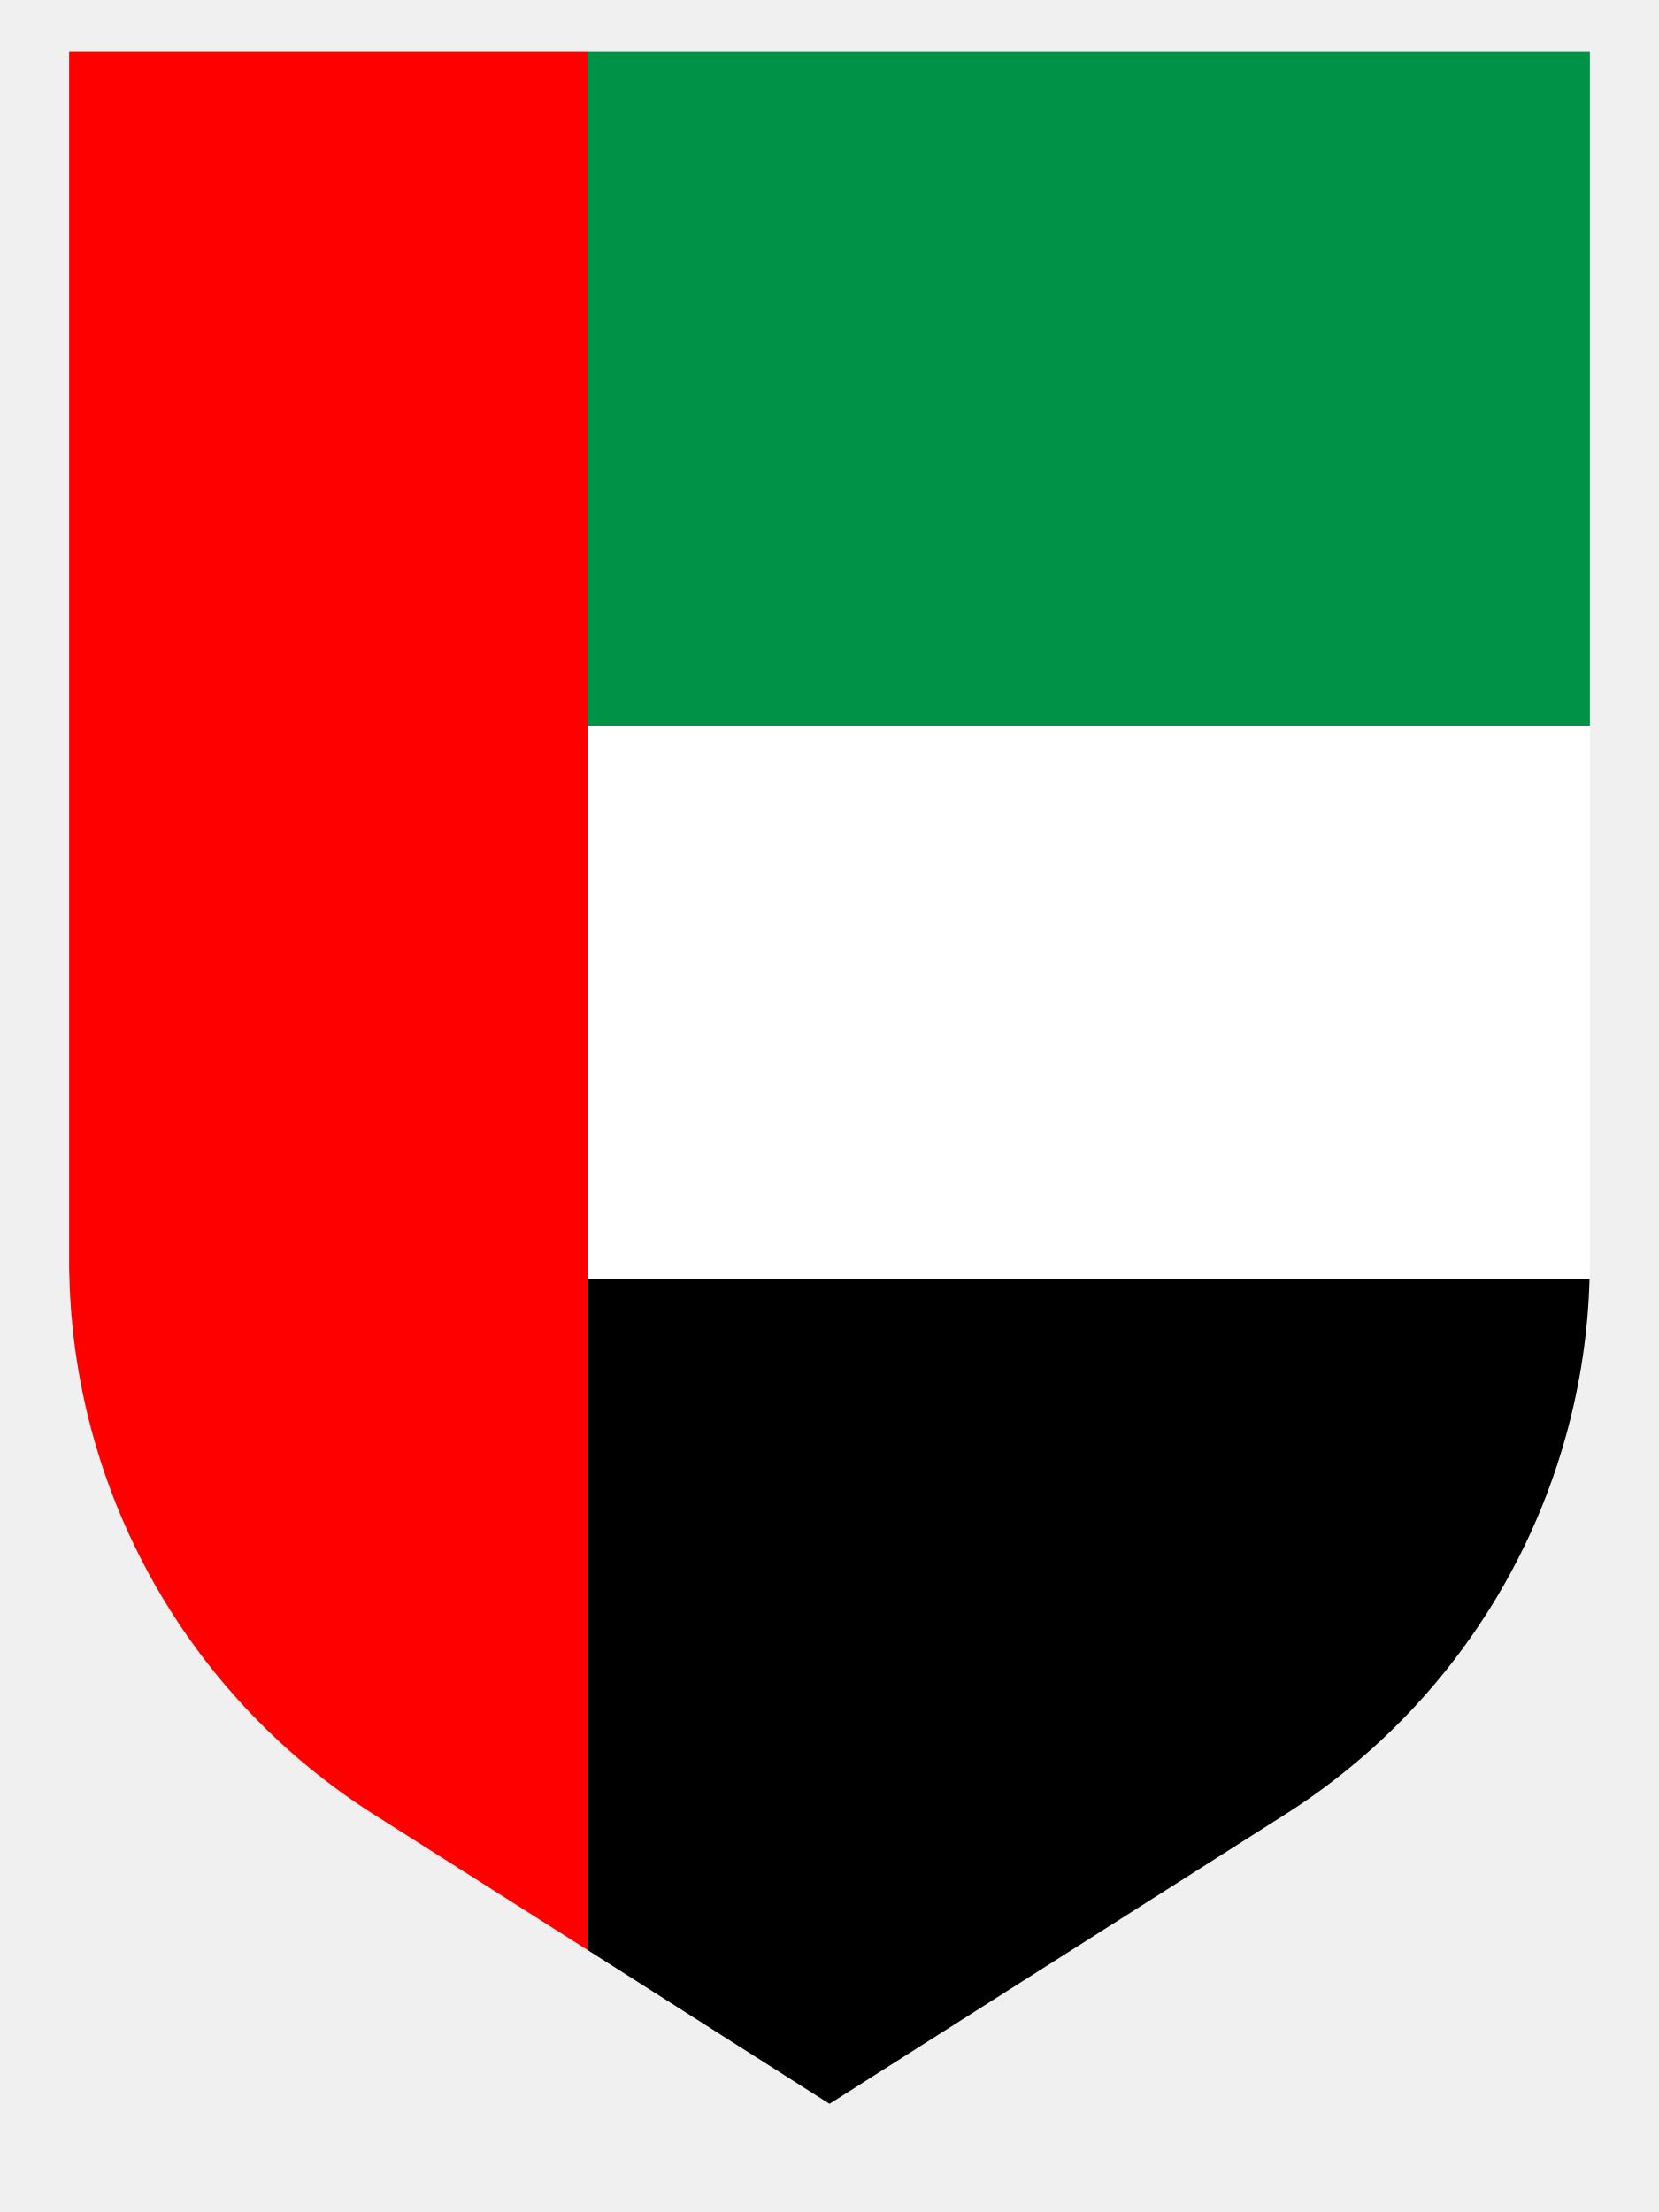
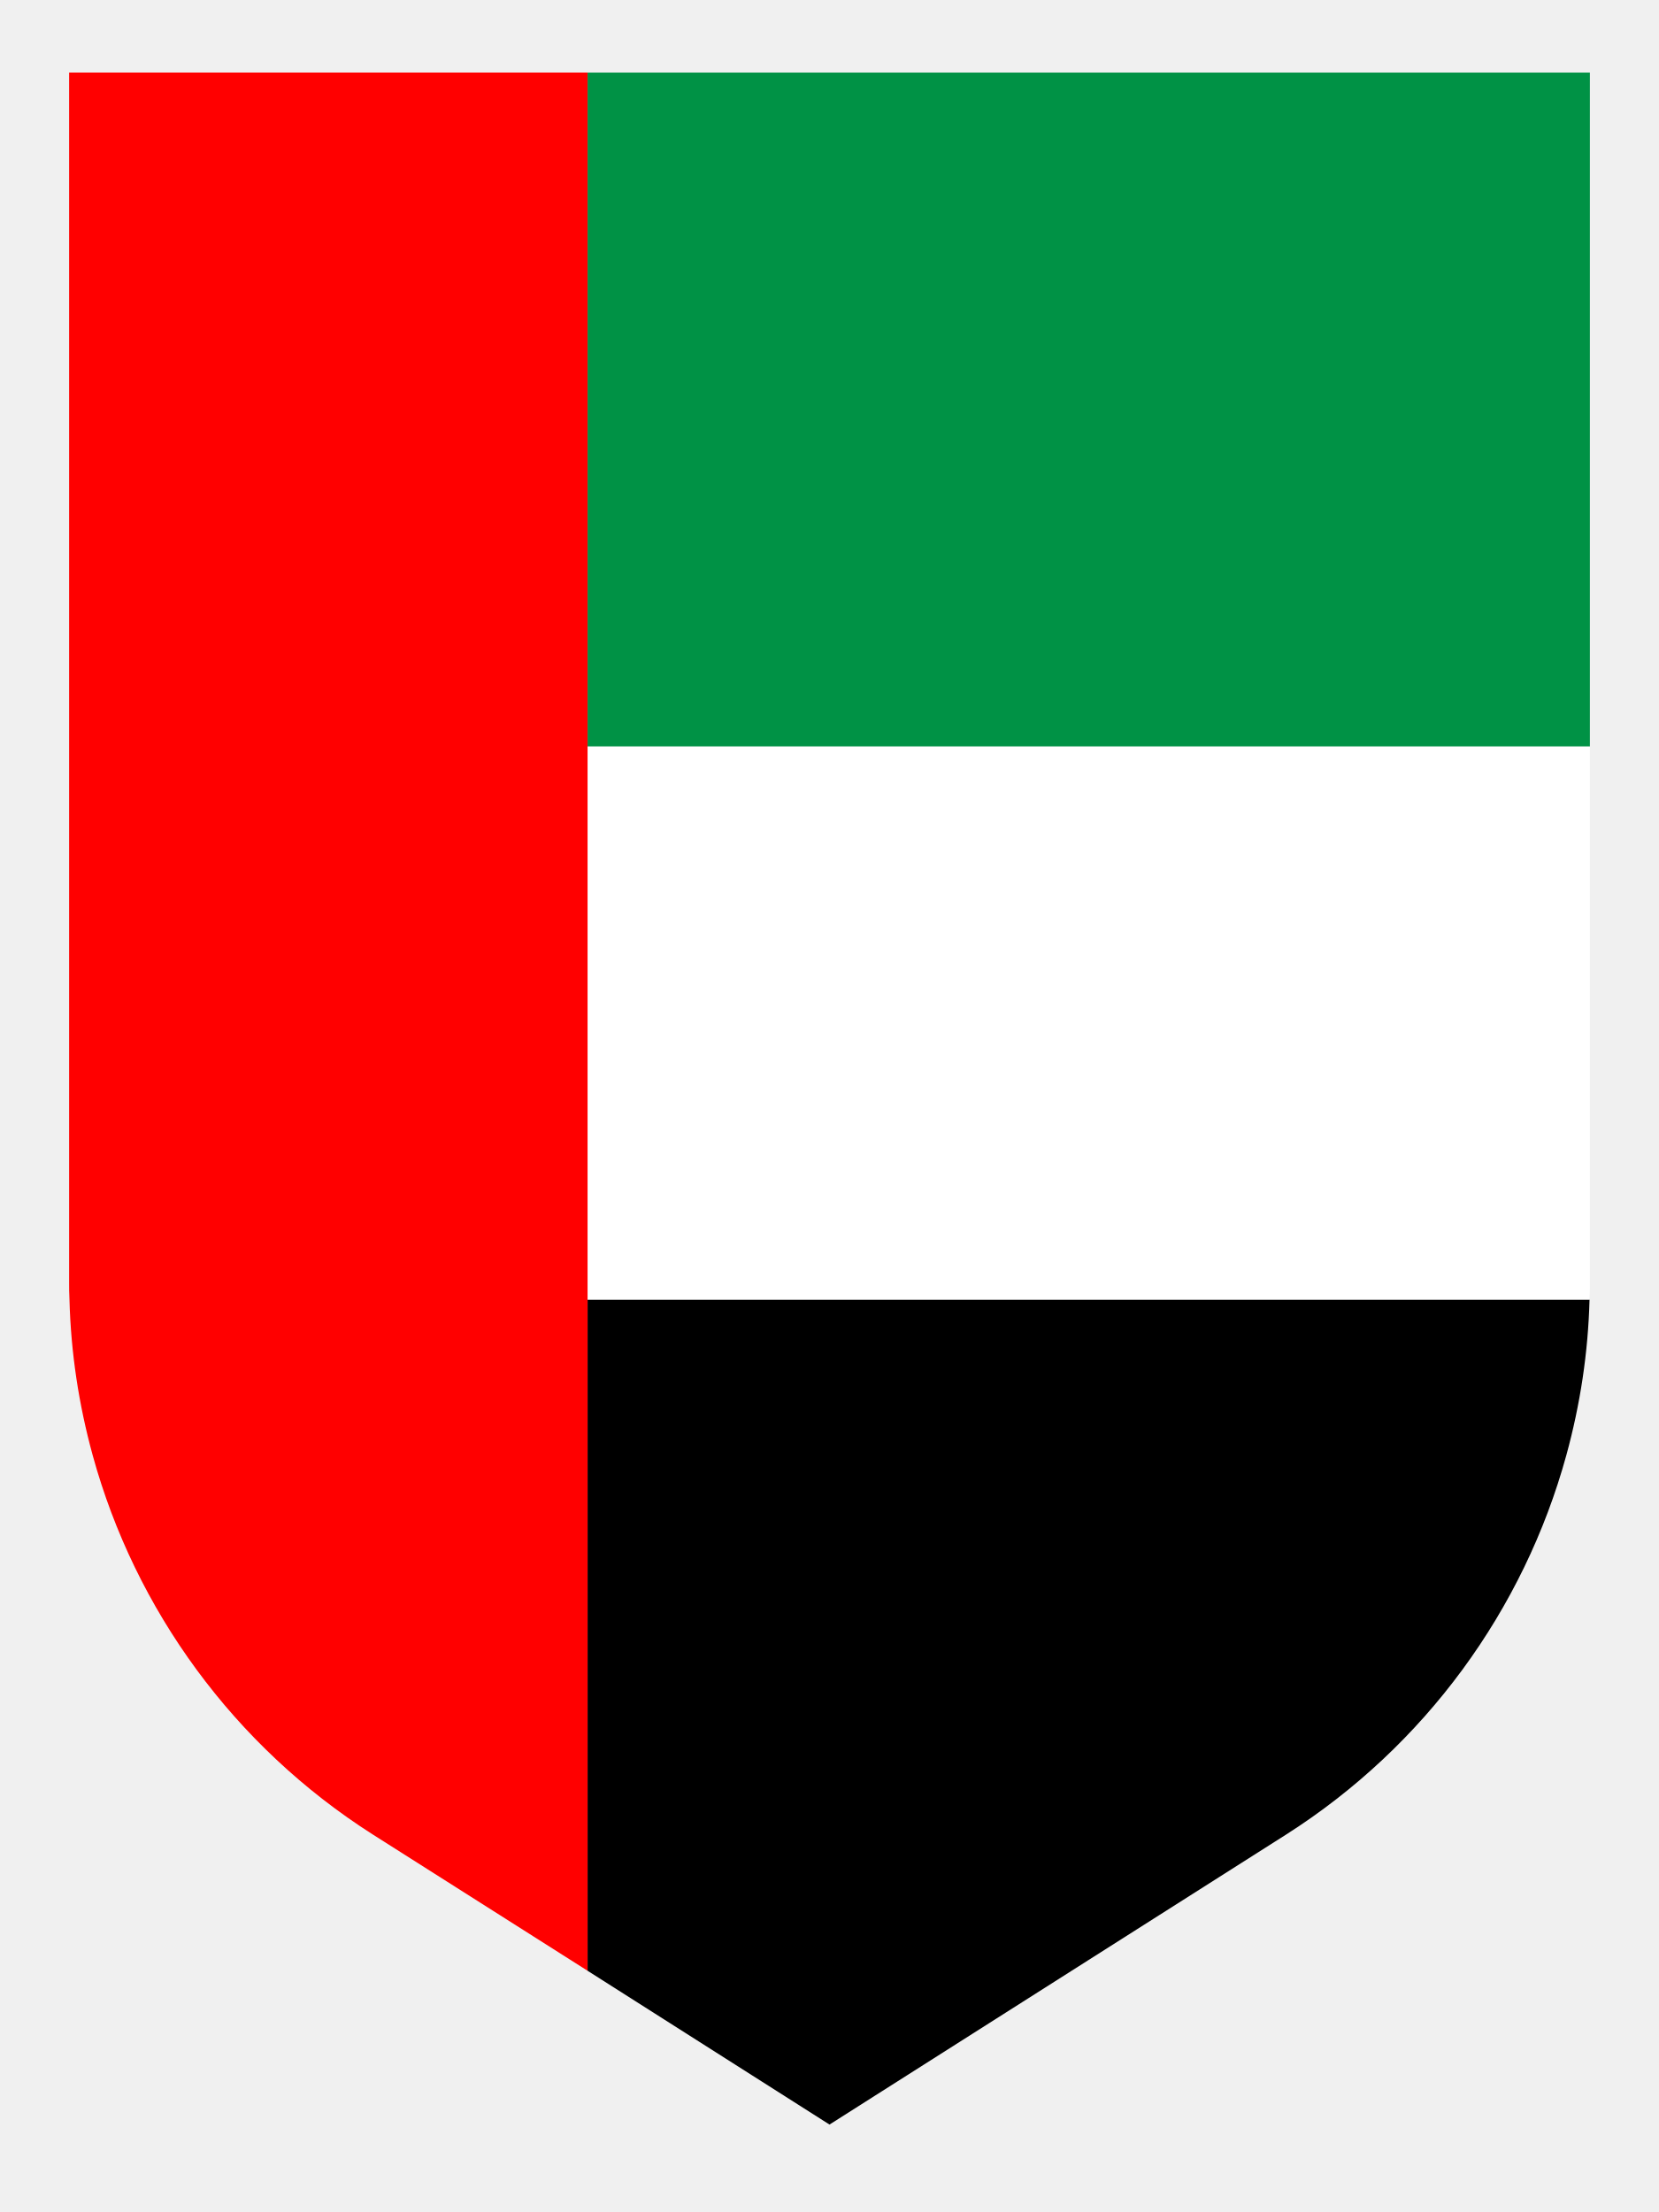
<svg xmlns="http://www.w3.org/2000/svg" version="1.1" x="0px" y="0px" viewBox="0 0 48 64" style="enable-background:new 0 0 48 64;" xml:space="preserve">
  <style type="text/css">
	.st0{fill:#FFFFFF;}
	.st1{fill:#FF0000;}
	.st2{fill:#FFEB33;}
- 	.st3{fill:#009245;}
+ 	.st3{fill:#00A99D;}
+ 	.st4{fill:#009245;}
+ 	.st5{fill:#0071BC;}
</style>
-   <g id="Capa_1">
+   <g id="england">
</g>
-   <g id="Capa_2">
+   <g id="spain">
</g>
-   <g id="Capa_4">
-     <path d="M17,37h28.99c-0.04,1.54-0.27,3.04-0.67,4.5c-1.23,4.48-4.09,8.42-8.11,10.98L24,60.87l-7-4.45V37z" />
-     <polygon class="st3" points="46,15 46,21 17,21 17,1.5 46,1.5  " />
-     <path class="st0" d="M46,21v15.48c0,0.17,0,0.35-0.01,0.52H17V21H46z" />
-     <path class="st1" d="M2,1.5V15v6v15.48c0,0.17,0,0.35,0.01,0.52c0.04,1.54,0.27,3.04,0.67,4.5c1.23,4.48,4.09,8.42,8.11,10.98   L17,56.42V37V21V1.5H2z" />
+   <g id="champions">
+ </g>
+   <g id="emirates">
+     <path d="M17,37.6h28.99c-0.04,1.54-0.27,3.04-0.67,4.5c-1.23,4.48-4.09,8.42-8.11,10.98L24,61.47l-7-4.45V37.6z" />
+     <polygon class="st4" points="46,15.6 46,21.6 17,21.6 17,2.1 46,2.1  " />
+     <path class="st0" d="M46,21.6v15.48c0,0.17,0,0.35-0.01,0.52H17v-16H46z" />
+     <path class="st1" d="M2,2.1v13.5v6v15.48c0,0.17,0,0.35,0.01,0.52c0.04,1.54,0.27,3.04,0.67,4.5c1.23,4.48,4.09,8.42,8.11,10.98   L17,57.02V37.6v-16V2.1H2z" />
  </g>
-   <g id="Capa_5">
+   <g id="japan">
</g>
-   <g id="Capa_3">
+   <g id="usa">
+ </g>
+   <g id="belgium">
</g>
</svg>
